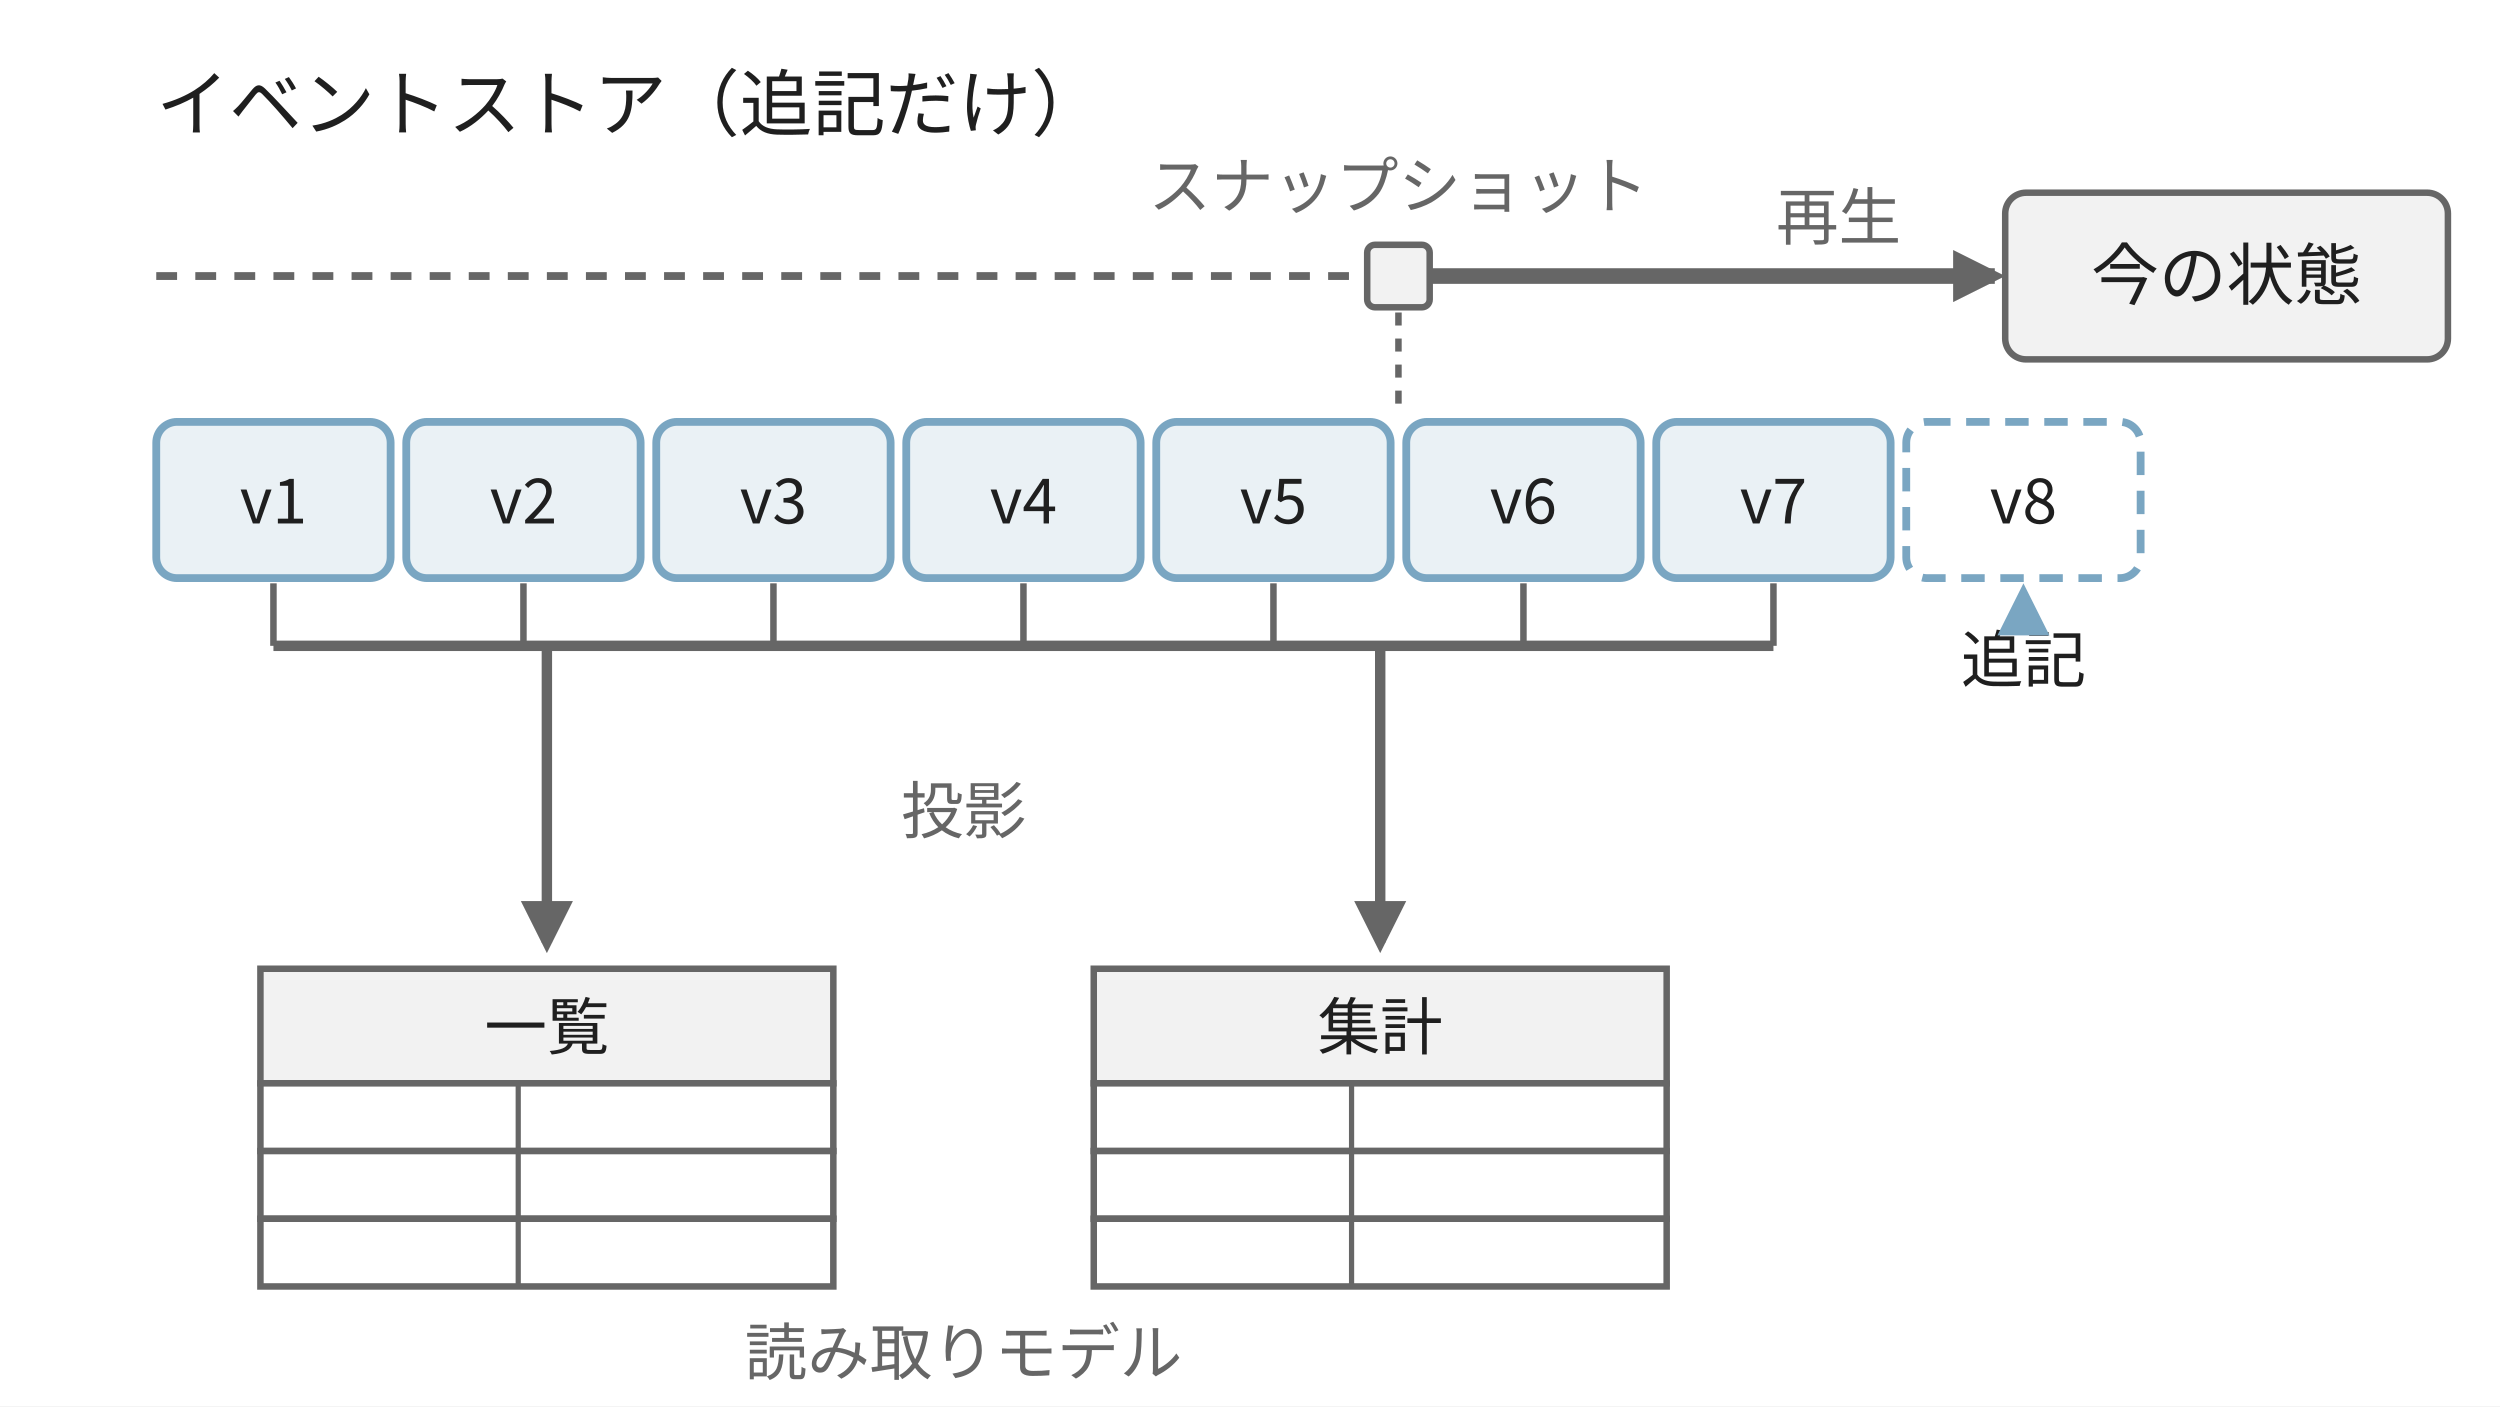
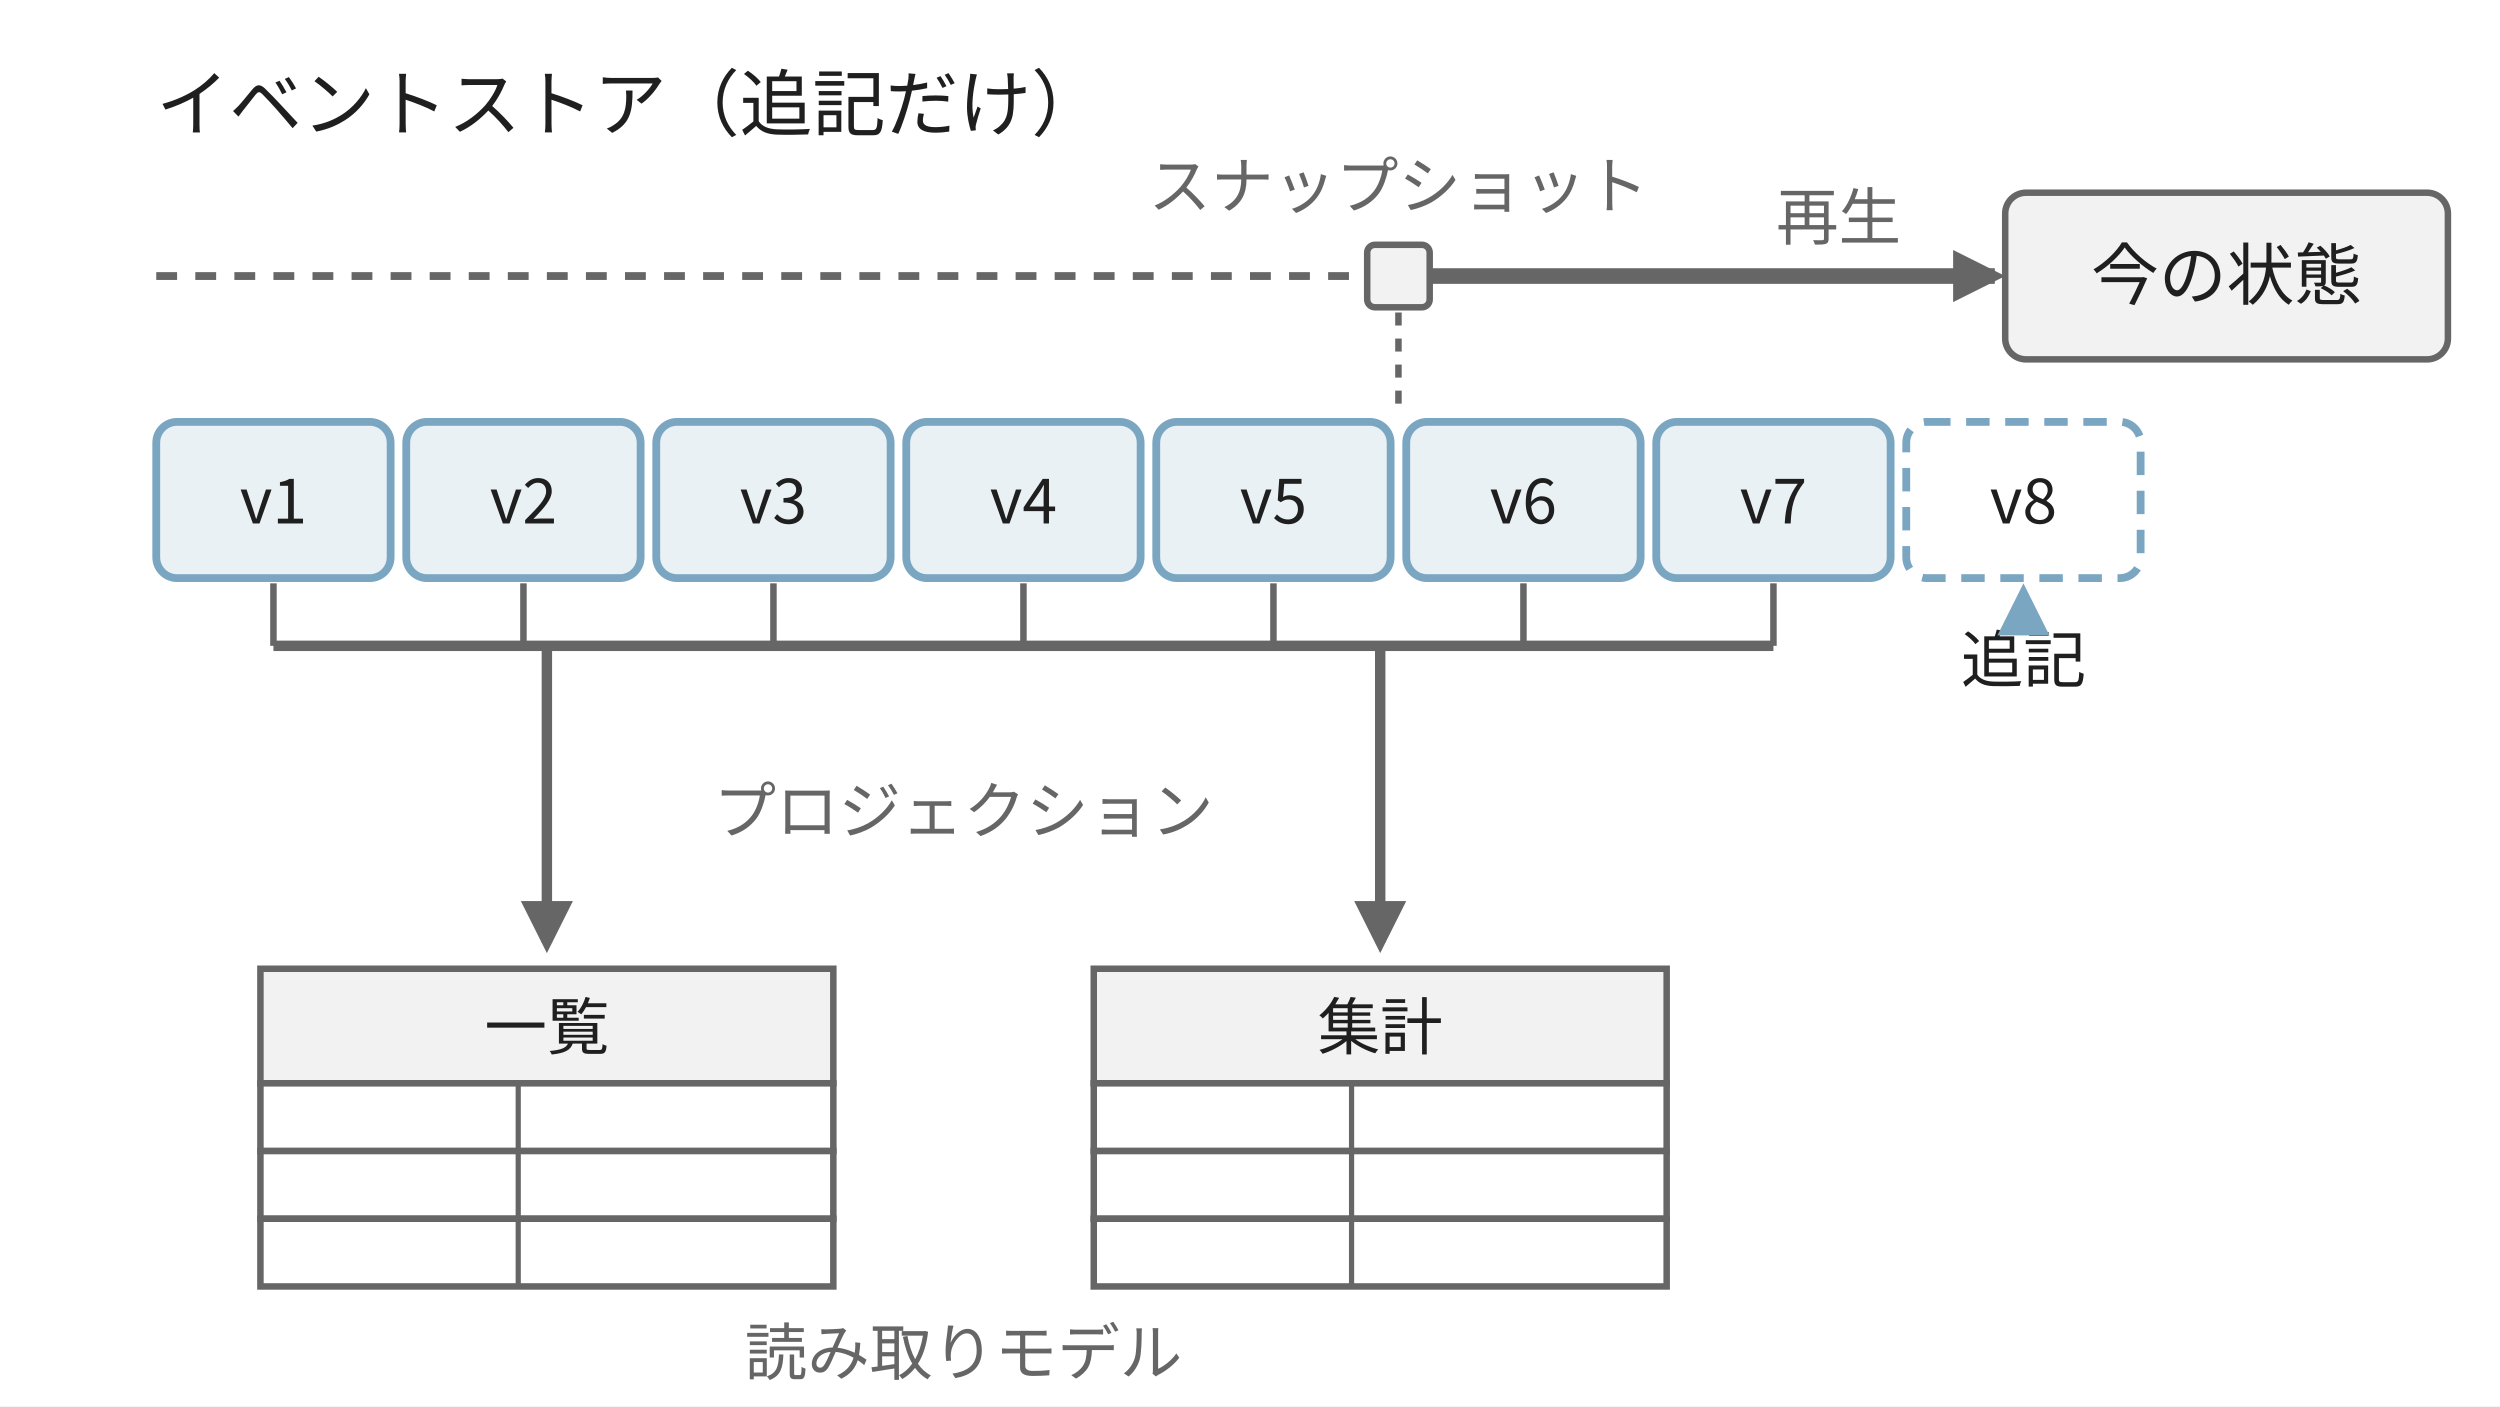
<svg xmlns="http://www.w3.org/2000/svg" width="960" height="540" viewBox="0 0 960 540" role="img">
  <style>text{font-family:'Hiragino Sans','Noto Sans CJK JP','Yu Gothic',sans-serif;fill:#1f1f1f}</style>
  <defs>
    <marker id="arrow-gray" viewBox="0 0 10 10" refX="8" refY="5" markerUnits="userSpaceOnUse" markerWidth="20" markerHeight="20" orient="auto">
      <path d="M0,0 L10,5 L0,10 z" fill="#666666" />
    </marker>
    <marker id="arrow-blue" viewBox="0 0 10 10" refX="8" refY="5" markerUnits="userSpaceOnUse" markerWidth="20" markerHeight="20" orient="auto">
      <path d="M0,0 L10,5 L0,10 z" fill="#7aa6c2" />
    </marker>
  </defs>
  <rect width="960" height="540" fill="#ffffff" />
  <text x="60" y="50" font-size="28" font-weight="normal" text-anchor="start" style="fill:#1f1f1f">イベントストア（追記だけ）</text>
  <rect x="60" y="162" width="90" height="60" rx="8" fill="#eaf1f5" stroke="#7aa6c2" stroke-width="3" />
  <text x="105.0" y="201" font-size="24" font-weight="normal" text-anchor="middle" style="fill:#1f1f1f">v1</text>
  <rect x="156" y="162" width="90" height="60" rx="8" fill="#eaf1f5" stroke="#7aa6c2" stroke-width="3" />
  <text x="201.0" y="201" font-size="24" font-weight="normal" text-anchor="middle" style="fill:#1f1f1f">v2</text>
  <rect x="252" y="162" width="90" height="60" rx="8" fill="#eaf1f5" stroke="#7aa6c2" stroke-width="3" />
  <text x="297.0" y="201" font-size="24" font-weight="normal" text-anchor="middle" style="fill:#1f1f1f">v3</text>
  <rect x="348" y="162" width="90" height="60" rx="8" fill="#eaf1f5" stroke="#7aa6c2" stroke-width="3" />
  <text x="393.0" y="201" font-size="24" font-weight="normal" text-anchor="middle" style="fill:#1f1f1f">v4</text>
  <rect x="444" y="162" width="90" height="60" rx="8" fill="#eaf1f5" stroke="#7aa6c2" stroke-width="3" />
  <text x="489.0" y="201" font-size="24" font-weight="normal" text-anchor="middle" style="fill:#1f1f1f">v5</text>
  <rect x="540" y="162" width="90" height="60" rx="8" fill="#eaf1f5" stroke="#7aa6c2" stroke-width="3" />
  <text x="585.0" y="201" font-size="24" font-weight="normal" text-anchor="middle" style="fill:#1f1f1f">v6</text>
  <rect x="636" y="162" width="90" height="60" rx="8" fill="#eaf1f5" stroke="#7aa6c2" stroke-width="3" />
  <text x="681.0" y="201" font-size="24" font-weight="normal" text-anchor="middle" style="fill:#1f1f1f">v7</text>
  <rect x="732" y="162" width="90" height="60" rx="8" fill="#ffffff" stroke="#7aa6c2" stroke-width="3" stroke-dasharray="9 6" />
  <text x="777.0" y="201" font-size="24" font-weight="normal" text-anchor="middle" style="fill:#1f1f1f">v8</text>
  <text x="777.0" y="262" font-size="24" font-weight="normal" text-anchor="middle" style="fill:#1f1f1f">追記</text>
  <line x1="777.0" y1="238" x2="777.0" y2="228" stroke="#7aa6c2" stroke-width="3" marker-end="url(#arrow-blue)" />
  <rect x="770" y="74" width="170" height="64" rx="8" fill="#f2f2f2" stroke="#666666" stroke-width="2.5" />
  <text x="855" y="115" font-size="26" font-weight="normal" text-anchor="middle" style="fill:#1f1f1f">今の状態</text>
  <line x1="60" y1="106" x2="537" y2="106" stroke="#666666" stroke-width="3" stroke-dasharray="8 7" />
  <line x1="537" y1="106" x2="766" y2="106" stroke="#666666" stroke-width="6" marker-end="url(#arrow-gray)" />
  <rect x="525" y="94" width="24" height="24" rx="3" fill="#f2f2f2" stroke="#666666" stroke-width="2.5" />
  <text x="537" y="80" font-size="24" font-weight="normal" text-anchor="middle" style="fill:#666666">スナップショット</text>
  <line x1="537" y1="120" x2="537" y2="158" stroke="#666666" stroke-width="2.5" stroke-dasharray="5 5" />
  <text x="706" y="92" font-size="24" font-weight="normal" text-anchor="middle" style="fill:#666666">再生</text>
  <line x1="105.0" y1="224" x2="105.0" y2="248" stroke="#666666" stroke-width="2.5" />
  <line x1="201.0" y1="224" x2="201.0" y2="248" stroke="#666666" stroke-width="2.5" />
  <line x1="297.0" y1="224" x2="297.0" y2="248" stroke="#666666" stroke-width="2.5" />
  <line x1="393.0" y1="224" x2="393.0" y2="248" stroke="#666666" stroke-width="2.5" />
  <line x1="489.0" y1="224" x2="489.0" y2="248" stroke="#666666" stroke-width="2.5" />
  <line x1="585.0" y1="224" x2="585.0" y2="248" stroke="#666666" stroke-width="2.5" />
  <line x1="681.0" y1="224" x2="681.0" y2="248" stroke="#666666" stroke-width="2.5" />
  <line x1="105.0" y1="248" x2="681.0" y2="248" stroke="#666666" stroke-width="4" />
  <line x1="210" y1="248" x2="210" y2="362" stroke="#666666" stroke-width="4" marker-end="url(#arrow-gray)" />
  <line x1="530" y1="248" x2="530" y2="362" stroke="#666666" stroke-width="4" marker-end="url(#arrow-gray)" />
-   <text x="370" y="320" font-size="24" font-weight="normal" text-anchor="middle" style="fill:#666666">投影</text>
+   <text x="370" y="320" font-size="24" font-weight="normal" text-anchor="middle" style="fill:#666666">プロジェクション</text>
  <rect x="100" y="372" width="220" height="44" rx="0" fill="#f2f2f2" stroke="#666666" stroke-width="2.5" />
  <text x="210.0" y="403" font-size="24" font-weight="normal" text-anchor="middle" style="fill:#1f1f1f">一覧</text>
  <rect x="100" y="416" width="220" height="26" rx="0" fill="#ffffff" stroke="#666666" stroke-width="2.5" />
  <rect x="100" y="442" width="220" height="26" rx="0" fill="#ffffff" stroke="#666666" stroke-width="2.5" />
  <rect x="100" y="468" width="220" height="26" rx="0" fill="#ffffff" stroke="#666666" stroke-width="2.5" />
  <line x1="199.0" y1="416" x2="199.0" y2="494" stroke="#666666" stroke-width="2" />
  <rect x="420" y="372" width="220" height="44" rx="0" fill="#f2f2f2" stroke="#666666" stroke-width="2.5" />
  <text x="530.0" y="403" font-size="24" font-weight="normal" text-anchor="middle" style="fill:#1f1f1f">集計</text>
  <rect x="420" y="416" width="220" height="26" rx="0" fill="#ffffff" stroke="#666666" stroke-width="2.5" />
  <rect x="420" y="442" width="220" height="26" rx="0" fill="#ffffff" stroke="#666666" stroke-width="2.5" />
  <rect x="420" y="468" width="220" height="26" rx="0" fill="#ffffff" stroke="#666666" stroke-width="2.5" />
  <line x1="519.0" y1="416" x2="519.0" y2="494" stroke="#666666" stroke-width="2" />
  <text x="370" y="528" font-size="24" font-weight="normal" text-anchor="middle" style="fill:#666666">読み取りモデル</text>
</svg>
